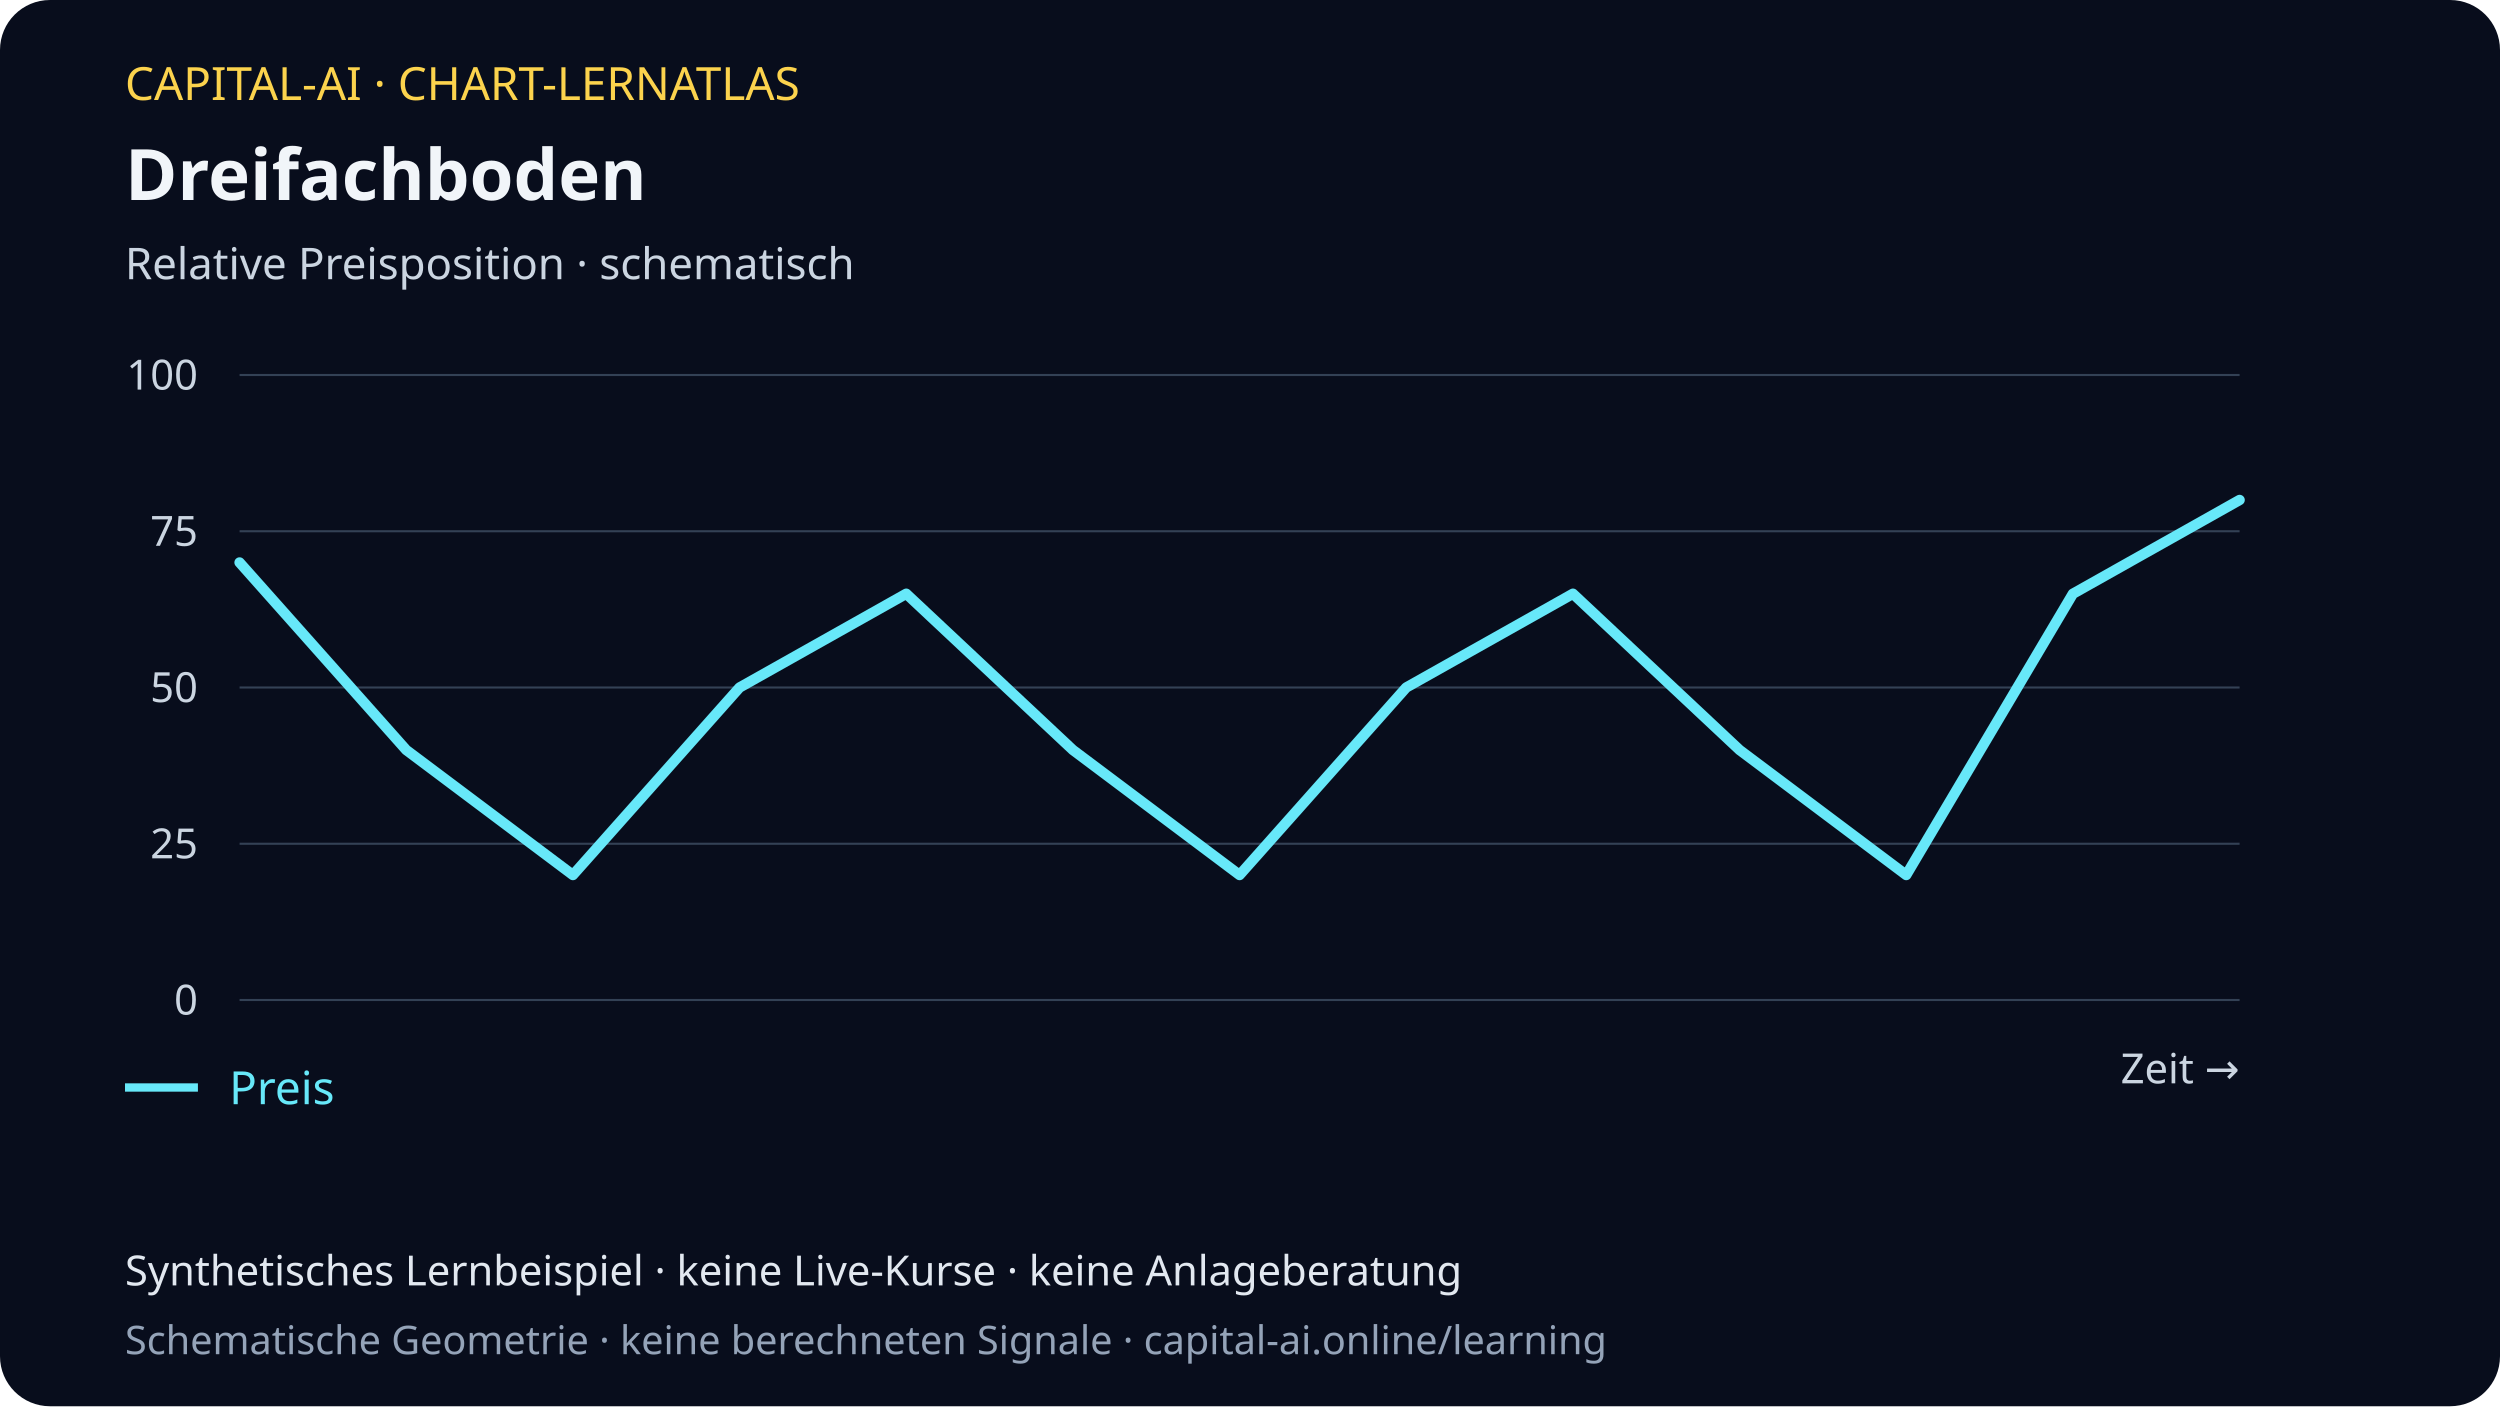
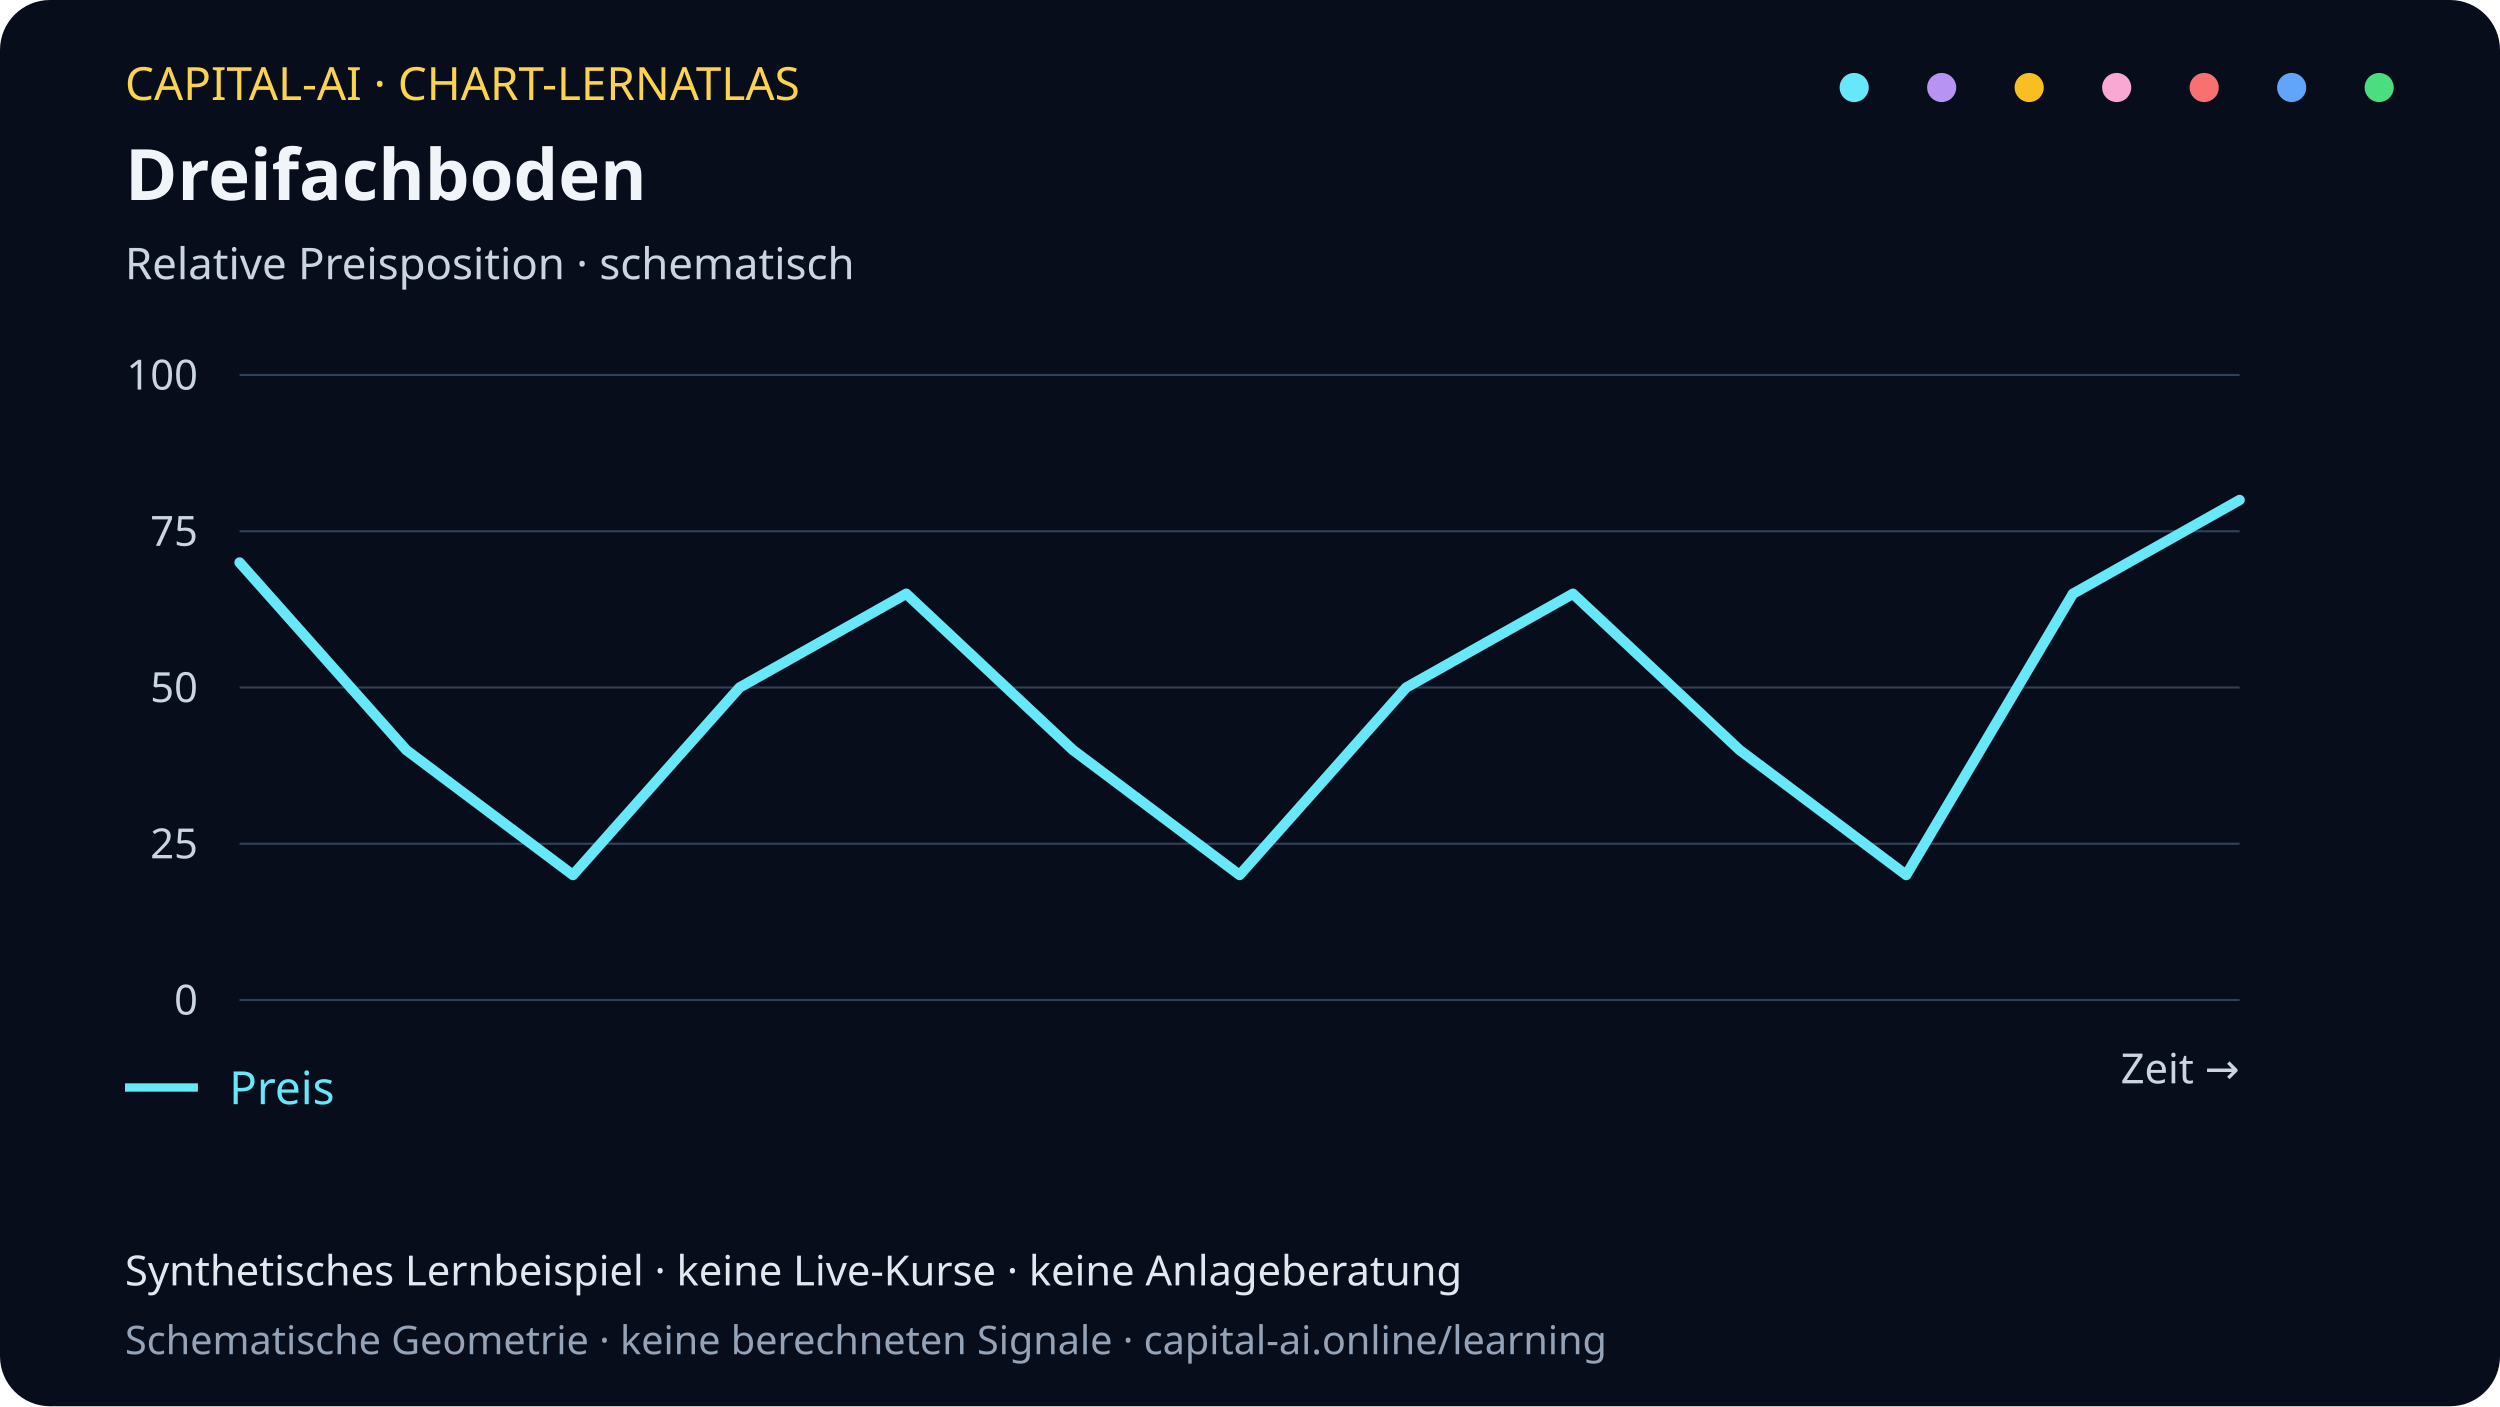
<svg xmlns="http://www.w3.org/2000/svg" viewBox="0 0 1200 675" role="img" aria-label="Dreifachboden. Drei ähnliche Tiefpunkte wechseln sich mit zwei Erholungen ab. Das Schema vereinfacht Verlauf und Zeitebene. Synthetisches Lernbeispiel · keine Live-Kurse · keine Anlageberatung" class="h-auto w-full rounded-xl">
  <rect width="1200" height="675" rx="24" fill="#080d1c" />
+   <g aria-hidden="true" data-universe-spectrum="CAPITAL_AI_UNIVERSE@1">
+     <circle cx="890" cy="42" r="7" fill="#67E8F9" />
+     <circle cx="932" cy="42" r="7" fill="#B794F4" />
+     <circle cx="974" cy="42" r="7" fill="#F9BF21" />
+     <circle cx="1016" cy="42" r="7" fill="#F9A8D4" />
+     <circle cx="1058" cy="42" r="7" fill="#F87171" />
+     <circle cx="1100" cy="42" r="7" fill="#60A5FA" />
+     <circle cx="1142" cy="42" r="7" fill="#4ADE80" />
+   </g>
  <g font-family="system-ui, sans-serif">
    <text x="60" y="48" fill="#fcd34d" font-size="22">CAPITAL-AI · CHART-LERNATLAS</text>
    <text x="60" y="96" fill="#f1f5f9" font-size="34" font-weight="700">Dreifachboden</text>
    <text x="60" y="134" fill="#cbd5e1" font-size="21">Relative Preisposition · schematisch</text>
    <g>
      <line x1="115" x2="1075" y1="480" y2="480" stroke="#334155" />
      <text x="95" y="487" text-anchor="end" fill="#cbd5e1" font-size="20">0</text>
    </g>
    <g>
      <line x1="115" x2="1075" y1="405" y2="405" stroke="#334155" />
      <text x="95" y="412" text-anchor="end" fill="#cbd5e1" font-size="20">25</text>
    </g>
    <g>
      <line x1="115" x2="1075" y1="330" y2="330" stroke="#334155" />
      <text x="95" y="337" text-anchor="end" fill="#cbd5e1" font-size="20">50</text>
    </g>
    <g>
      <line x1="115" x2="1075" y1="255" y2="255" stroke="#334155" />
      <text x="95" y="262" text-anchor="end" fill="#cbd5e1" font-size="20">75</text>
    </g>
    <g>
      <line x1="115" x2="1075" y1="180" y2="180" stroke="#334155" />
      <text x="95" y="187" text-anchor="end" fill="#cbd5e1" font-size="20">100</text>
    </g>
    <g>
      <polyline points="115,270 195,360 275,420 355,330 435,285 515,360 595,420 675,330 755,285 835,360 915,420 995,285 1075,240" fill="none" stroke="#67e8f9" stroke-width="5" stroke-linejoin="round" stroke-linecap="round" />
      <line x1="60" x2="95" y1="522" y2="522" stroke="#67e8f9" stroke-width="4" />
      <text x="110" y="530" fill="#67e8f9" font-size="22">Preis</text>
    </g>
    <text x="1075" y="520" text-anchor="end" fill="#cbd5e1" font-size="20">Zeit →</text>
    <text x="60" y="617" fill="#e2e8f0" font-size="20">Synthetisches Lernbeispiel · keine Live-Kurse · keine Anlageberatung</text>
    <text x="60" y="650" fill="#94a3b8" font-size="19">Schematische Geometrie · keine berechneten Signale · capital-ai.online/learning</text>
  </g>
</svg>
